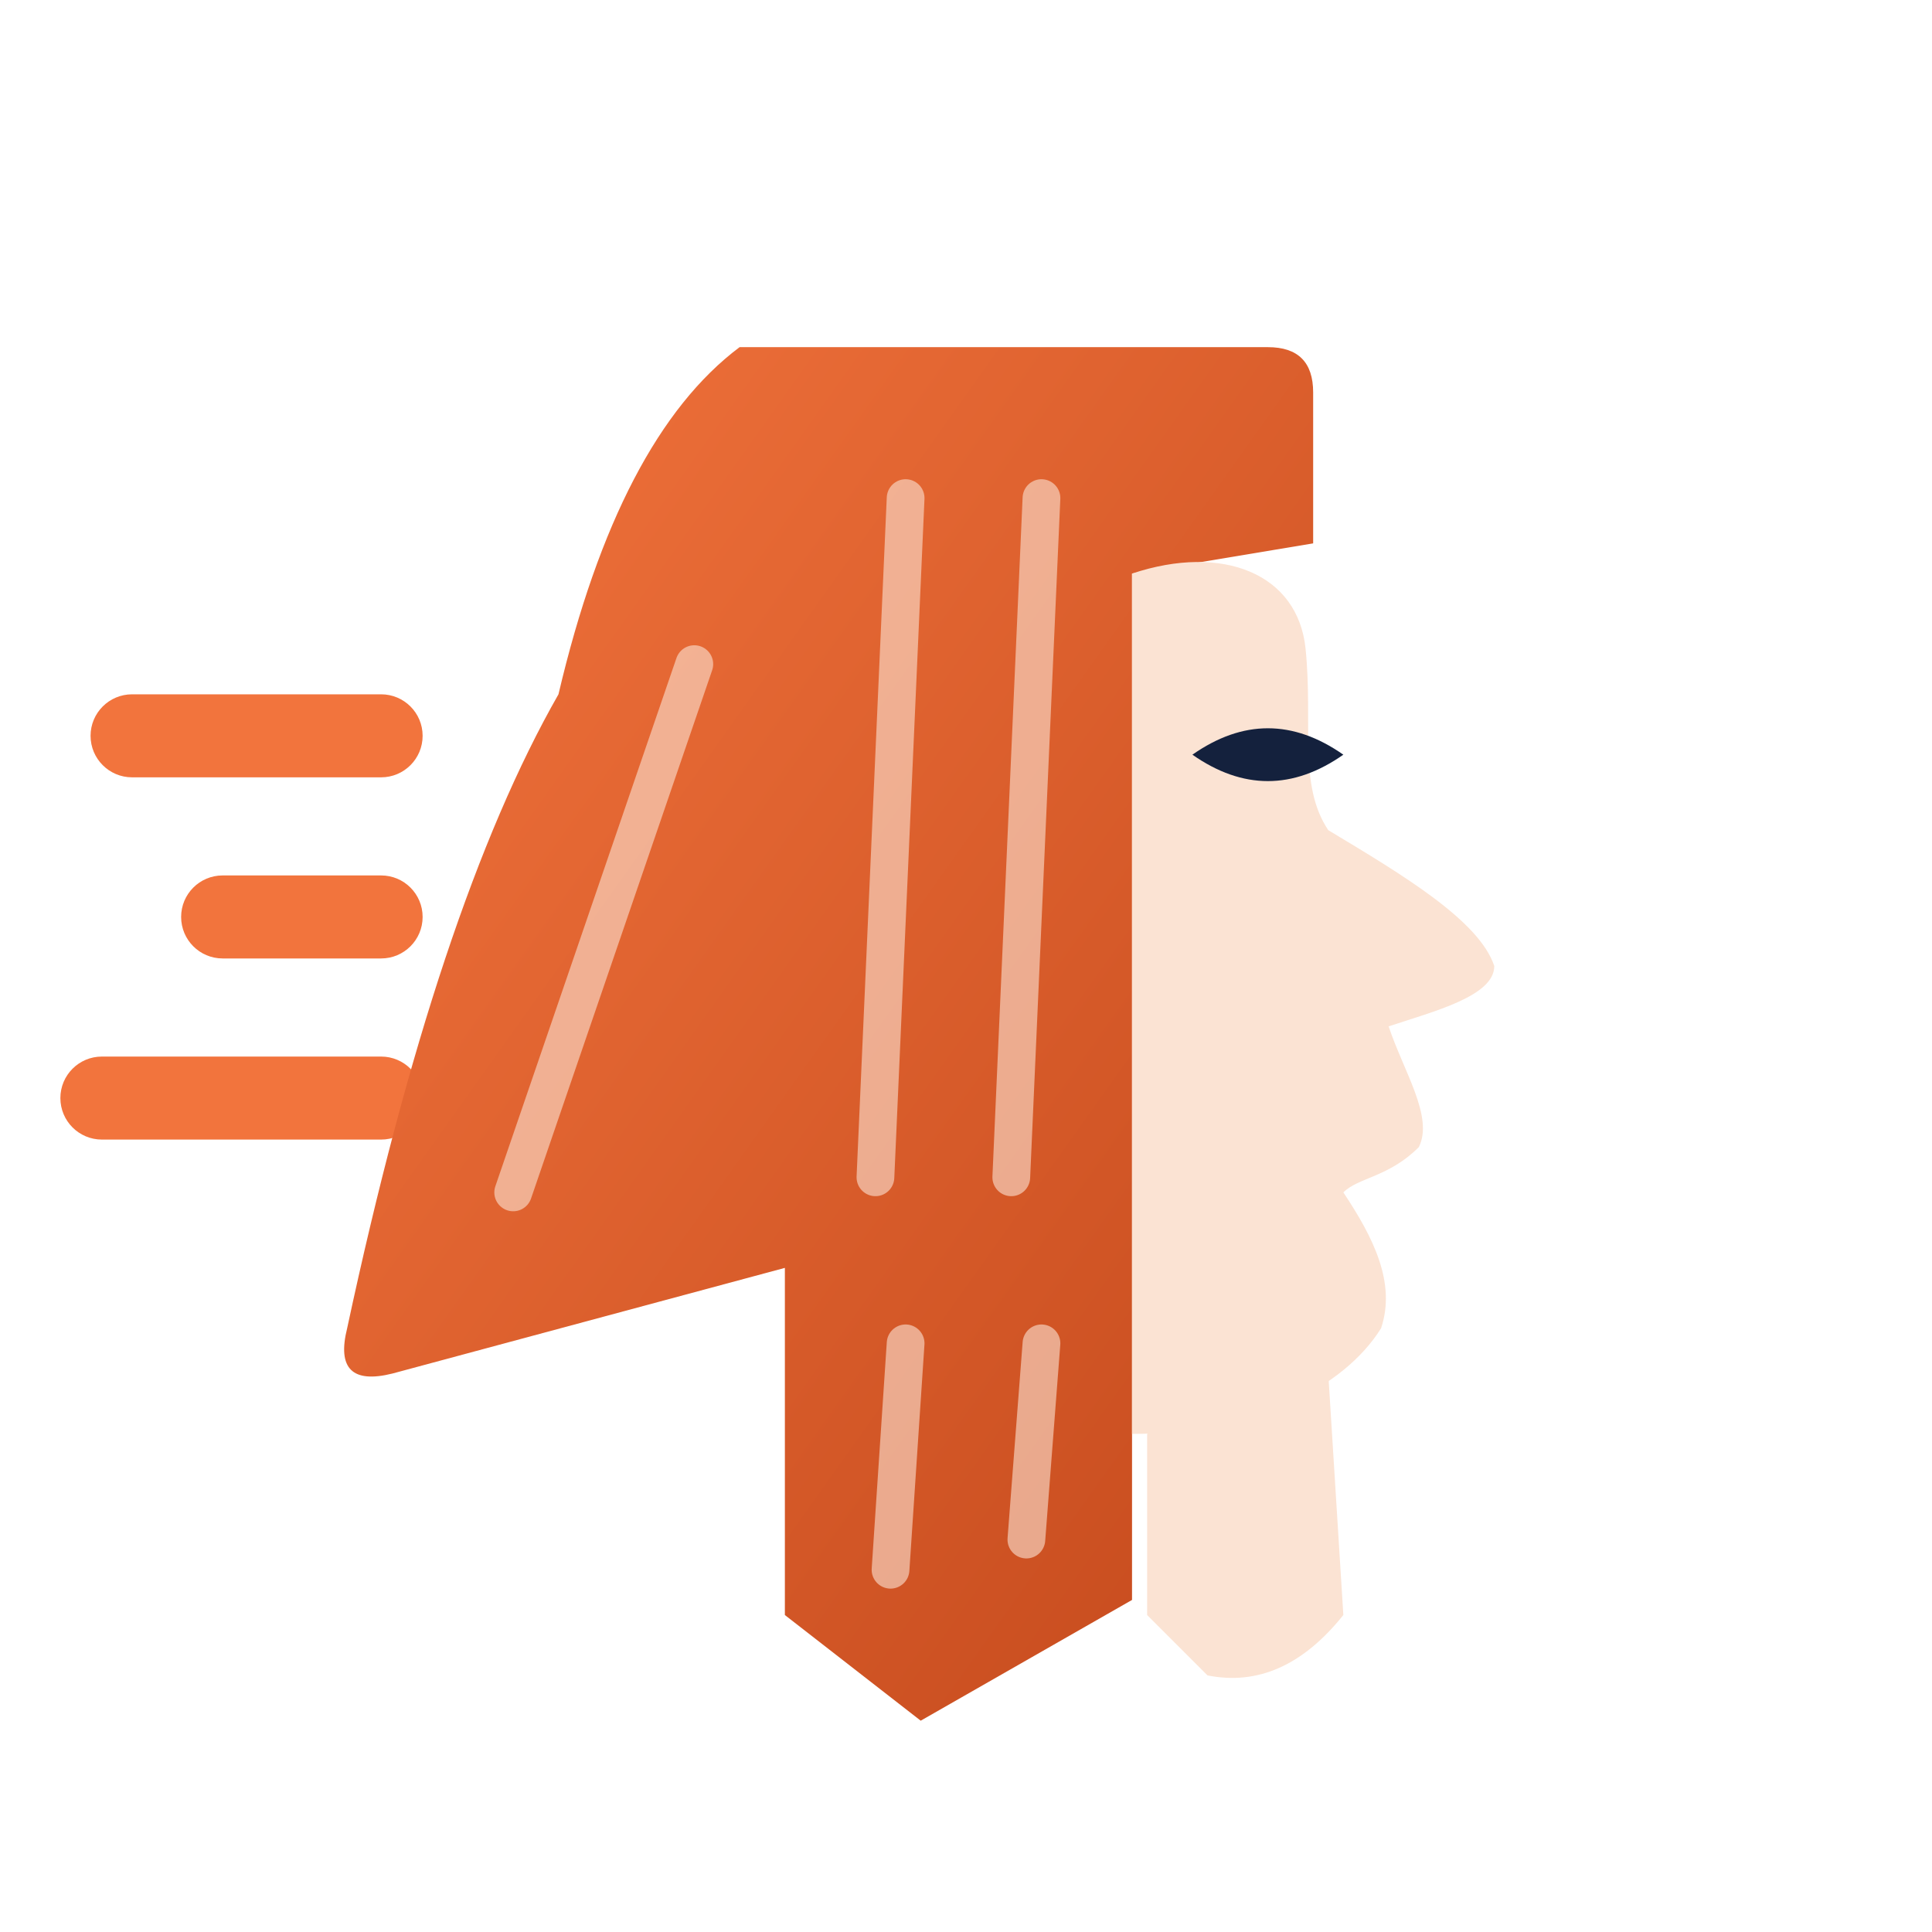
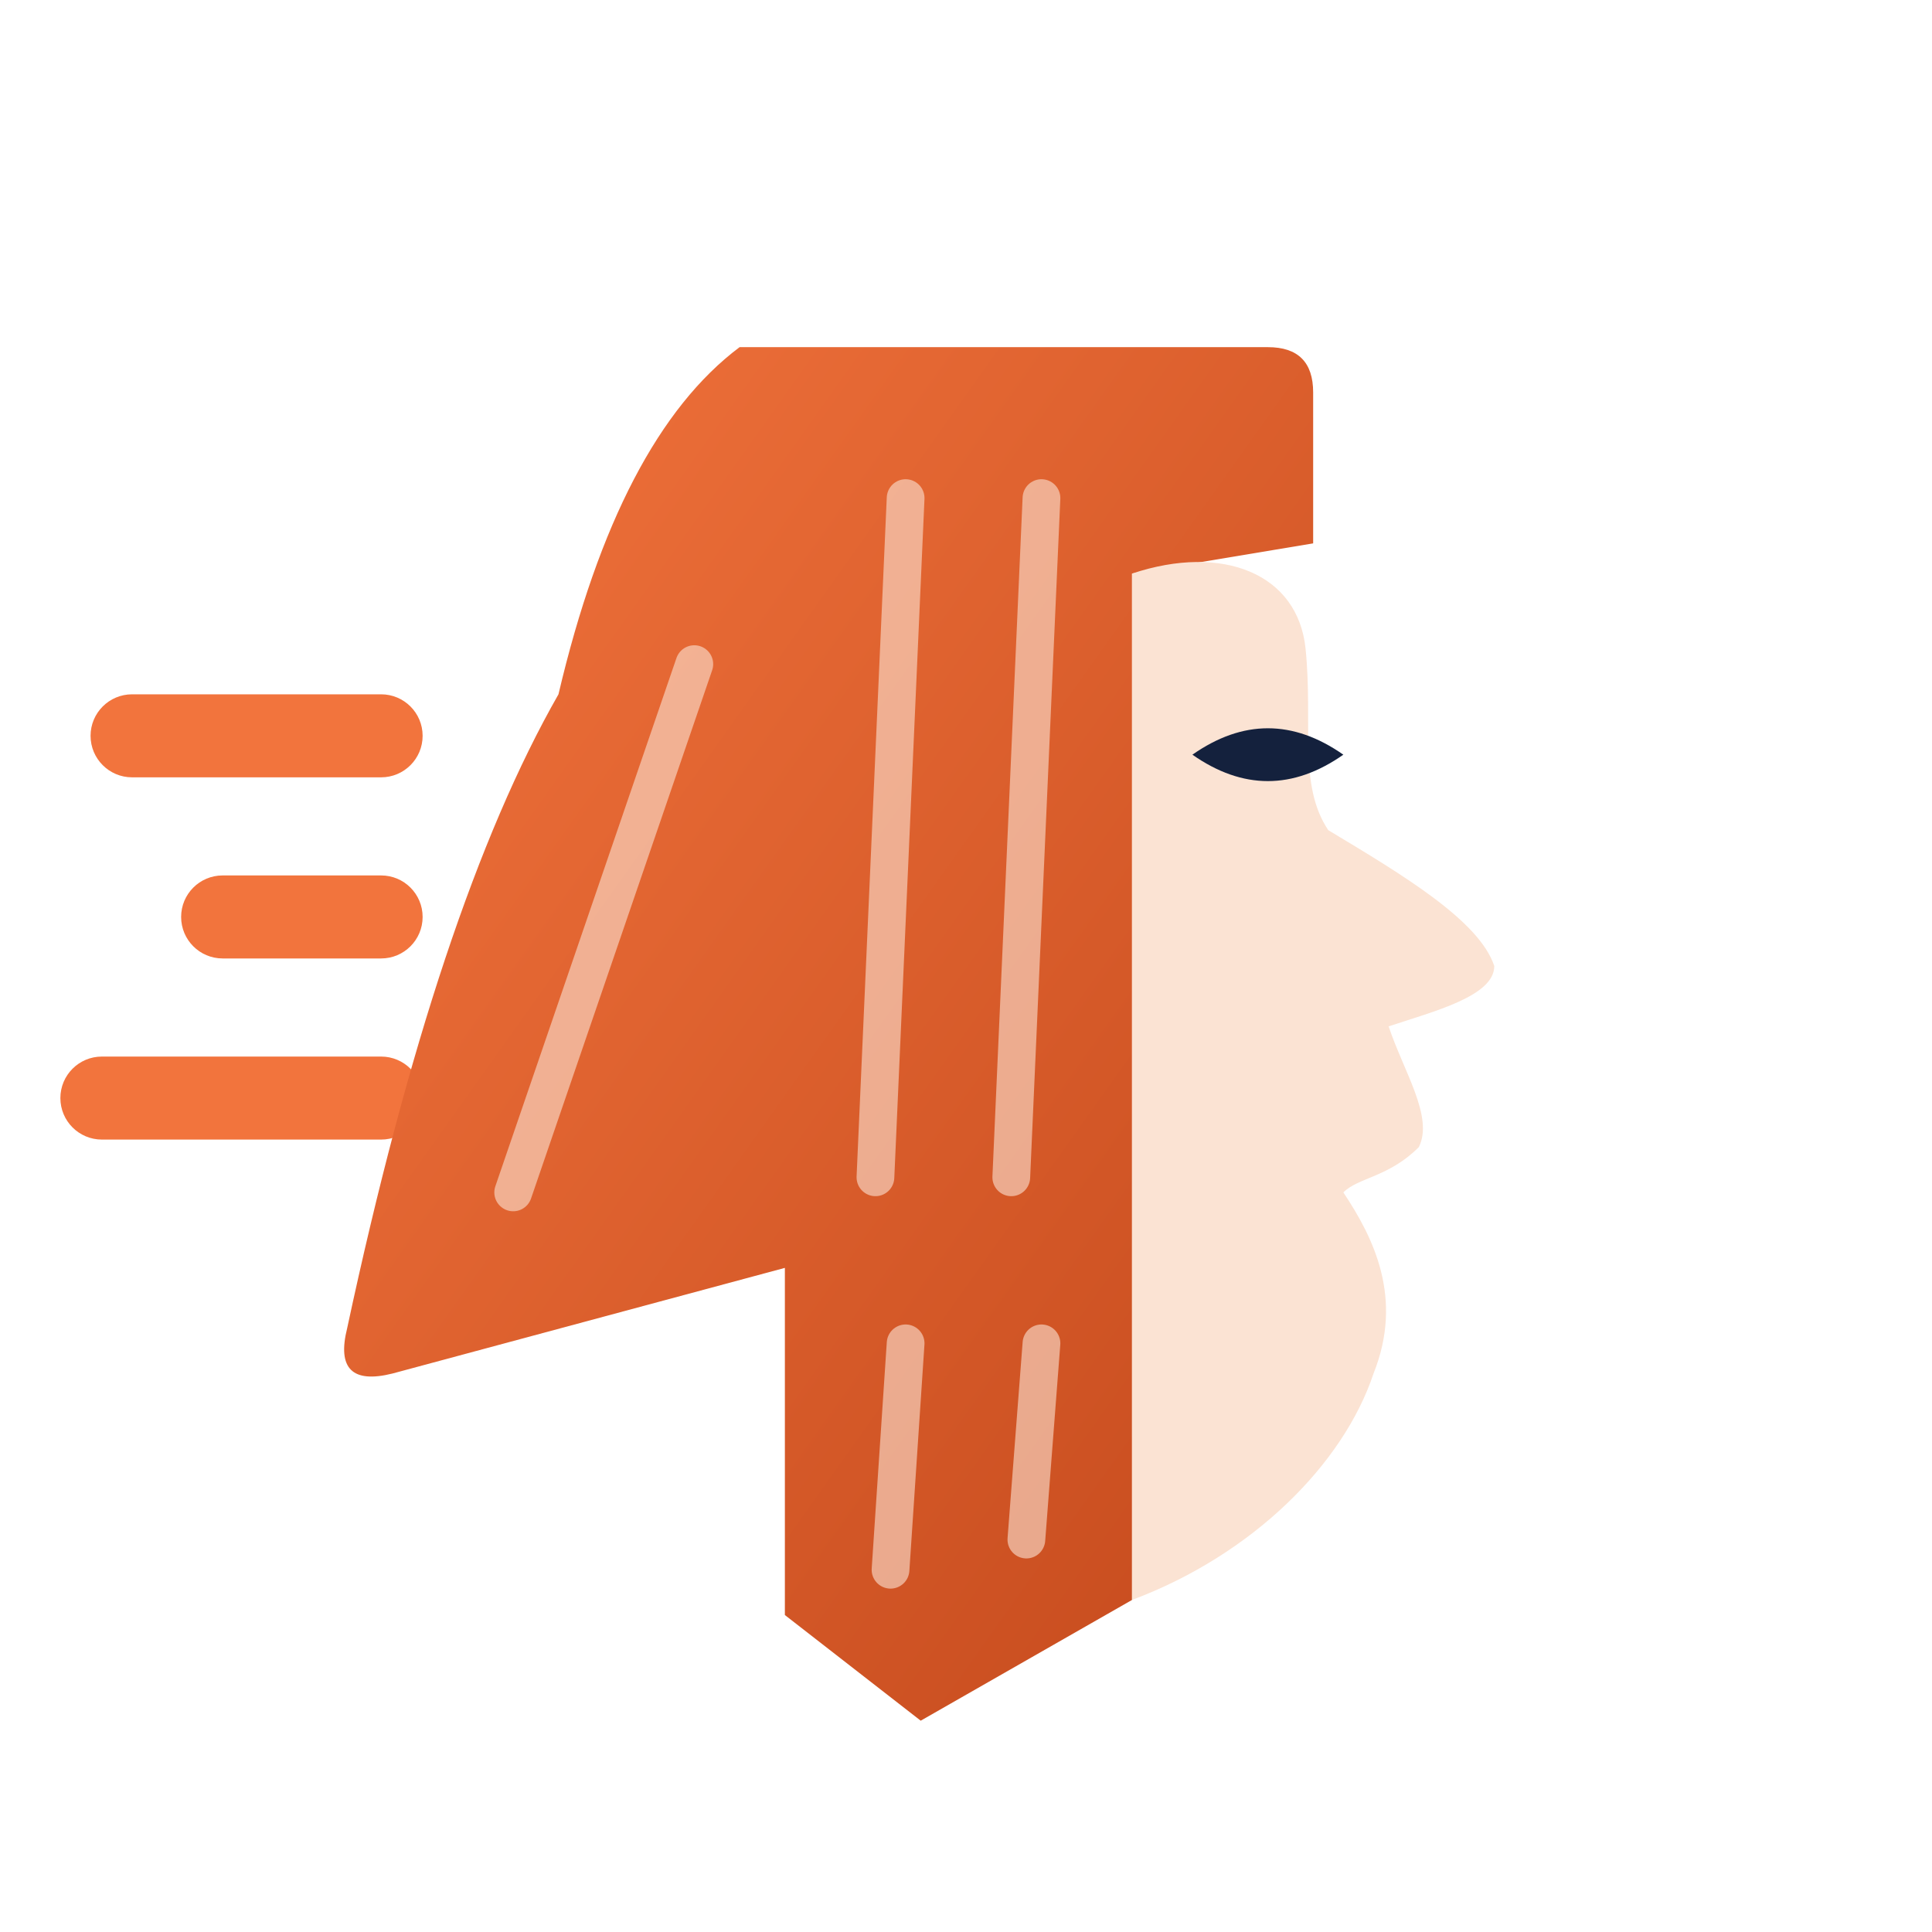
<svg xmlns="http://www.w3.org/2000/svg" viewBox="0 0 256 256" width="256" height="256" role="img" aria-label="sphinx-ultra logo">
  <defs>
    <linearGradient id="su-rust" x1="0" y1="0" x2="1" y2="1">
      <stop offset="0" stop-color="#F2743D" />
      <stop offset="1" stop-color="#C4491C" />
    </linearGradient>
  </defs>
  <g fill="#F2743D">
    <rect x="12" y="92" width="44" height="11" rx="5.5" />
    <rect x="24" y="116" width="32" height="11" rx="5.5" />
    <rect x="8" y="140" width="48" height="11" rx="5.5" />
  </g>
  <path fill="url(#su-rust)" d="M98 46 H168 Q174 46 174 52 L174 72 L150 76 L150 212 L122 228 L104 214 L104 168 L52 182 Q44 184 46 176 Q58 120 74 92 Q82 58 98 46 Z" />
  <g stroke="#FBE3D3" stroke-width="5" stroke-linecap="round" fill="none" opacity="0.6">
    <path d="M120 66 L116 156" />
    <path d="M138 66 L134 156" />
    <path d="M92 88 L68 158" />
    <path d="M120 178 L118 208" />
    <path d="M138 178 L136 204" />
  </g>
-   <path fill="#FBE3D3" d="M150 76 C162 72 172 76 173 86 C174 96 172 104 176 110 C186 116 196 122 198 128 C198 132 190 134 184 136 C186 142 190 148 188 152 C184 156 180 156 178 158 C182 164 185 170 183 176 C178 184 166 190 150 190 Z" />
-   <path fill="#FBE3D3" d="M152 190 L176 182 L178 214 Q170 224 160 222 L152 214 Z" />
+   <path fill="#FBE3D3" d="M150 76 C162 72 172 76 173 86 C174 96 172 104 176 110 C186 116 196 122 198 128 C198 132 190 134 184 136 C186 142 190 148 188 152 C184 156 180 156 178 158 C182 164 186 172 182 182 C178 194 166 206 150 212 Z" />
  <path fill="#14213D" d="M158 100 Q168 93 178 100 Q168 107 158 100 Z" />
</svg>
